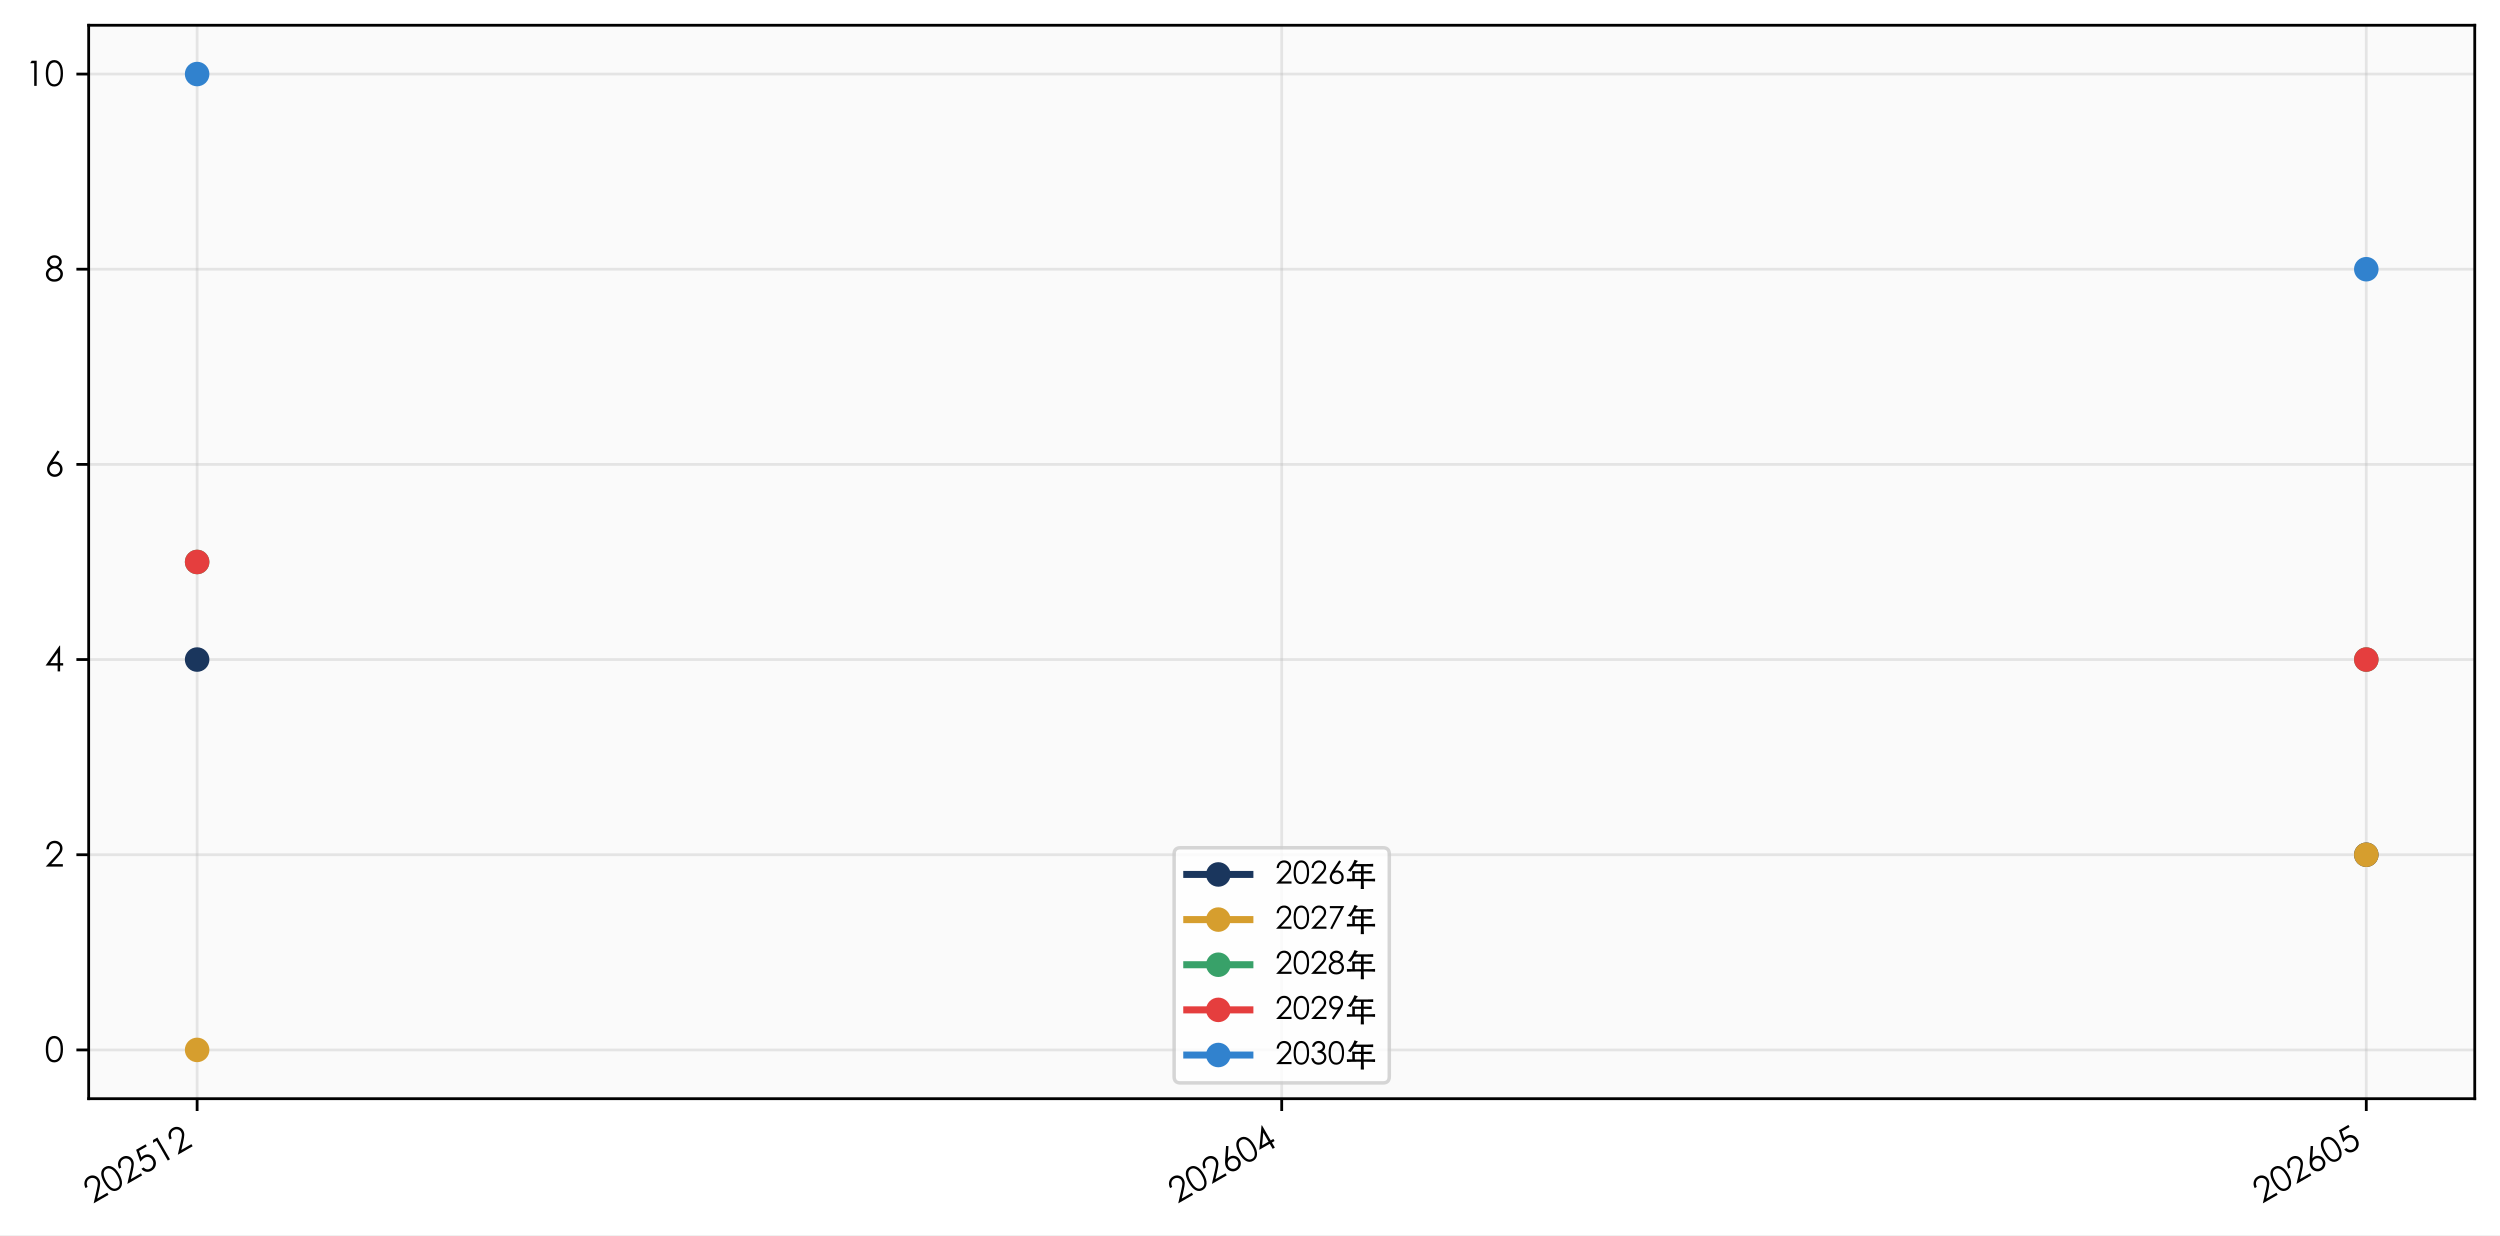
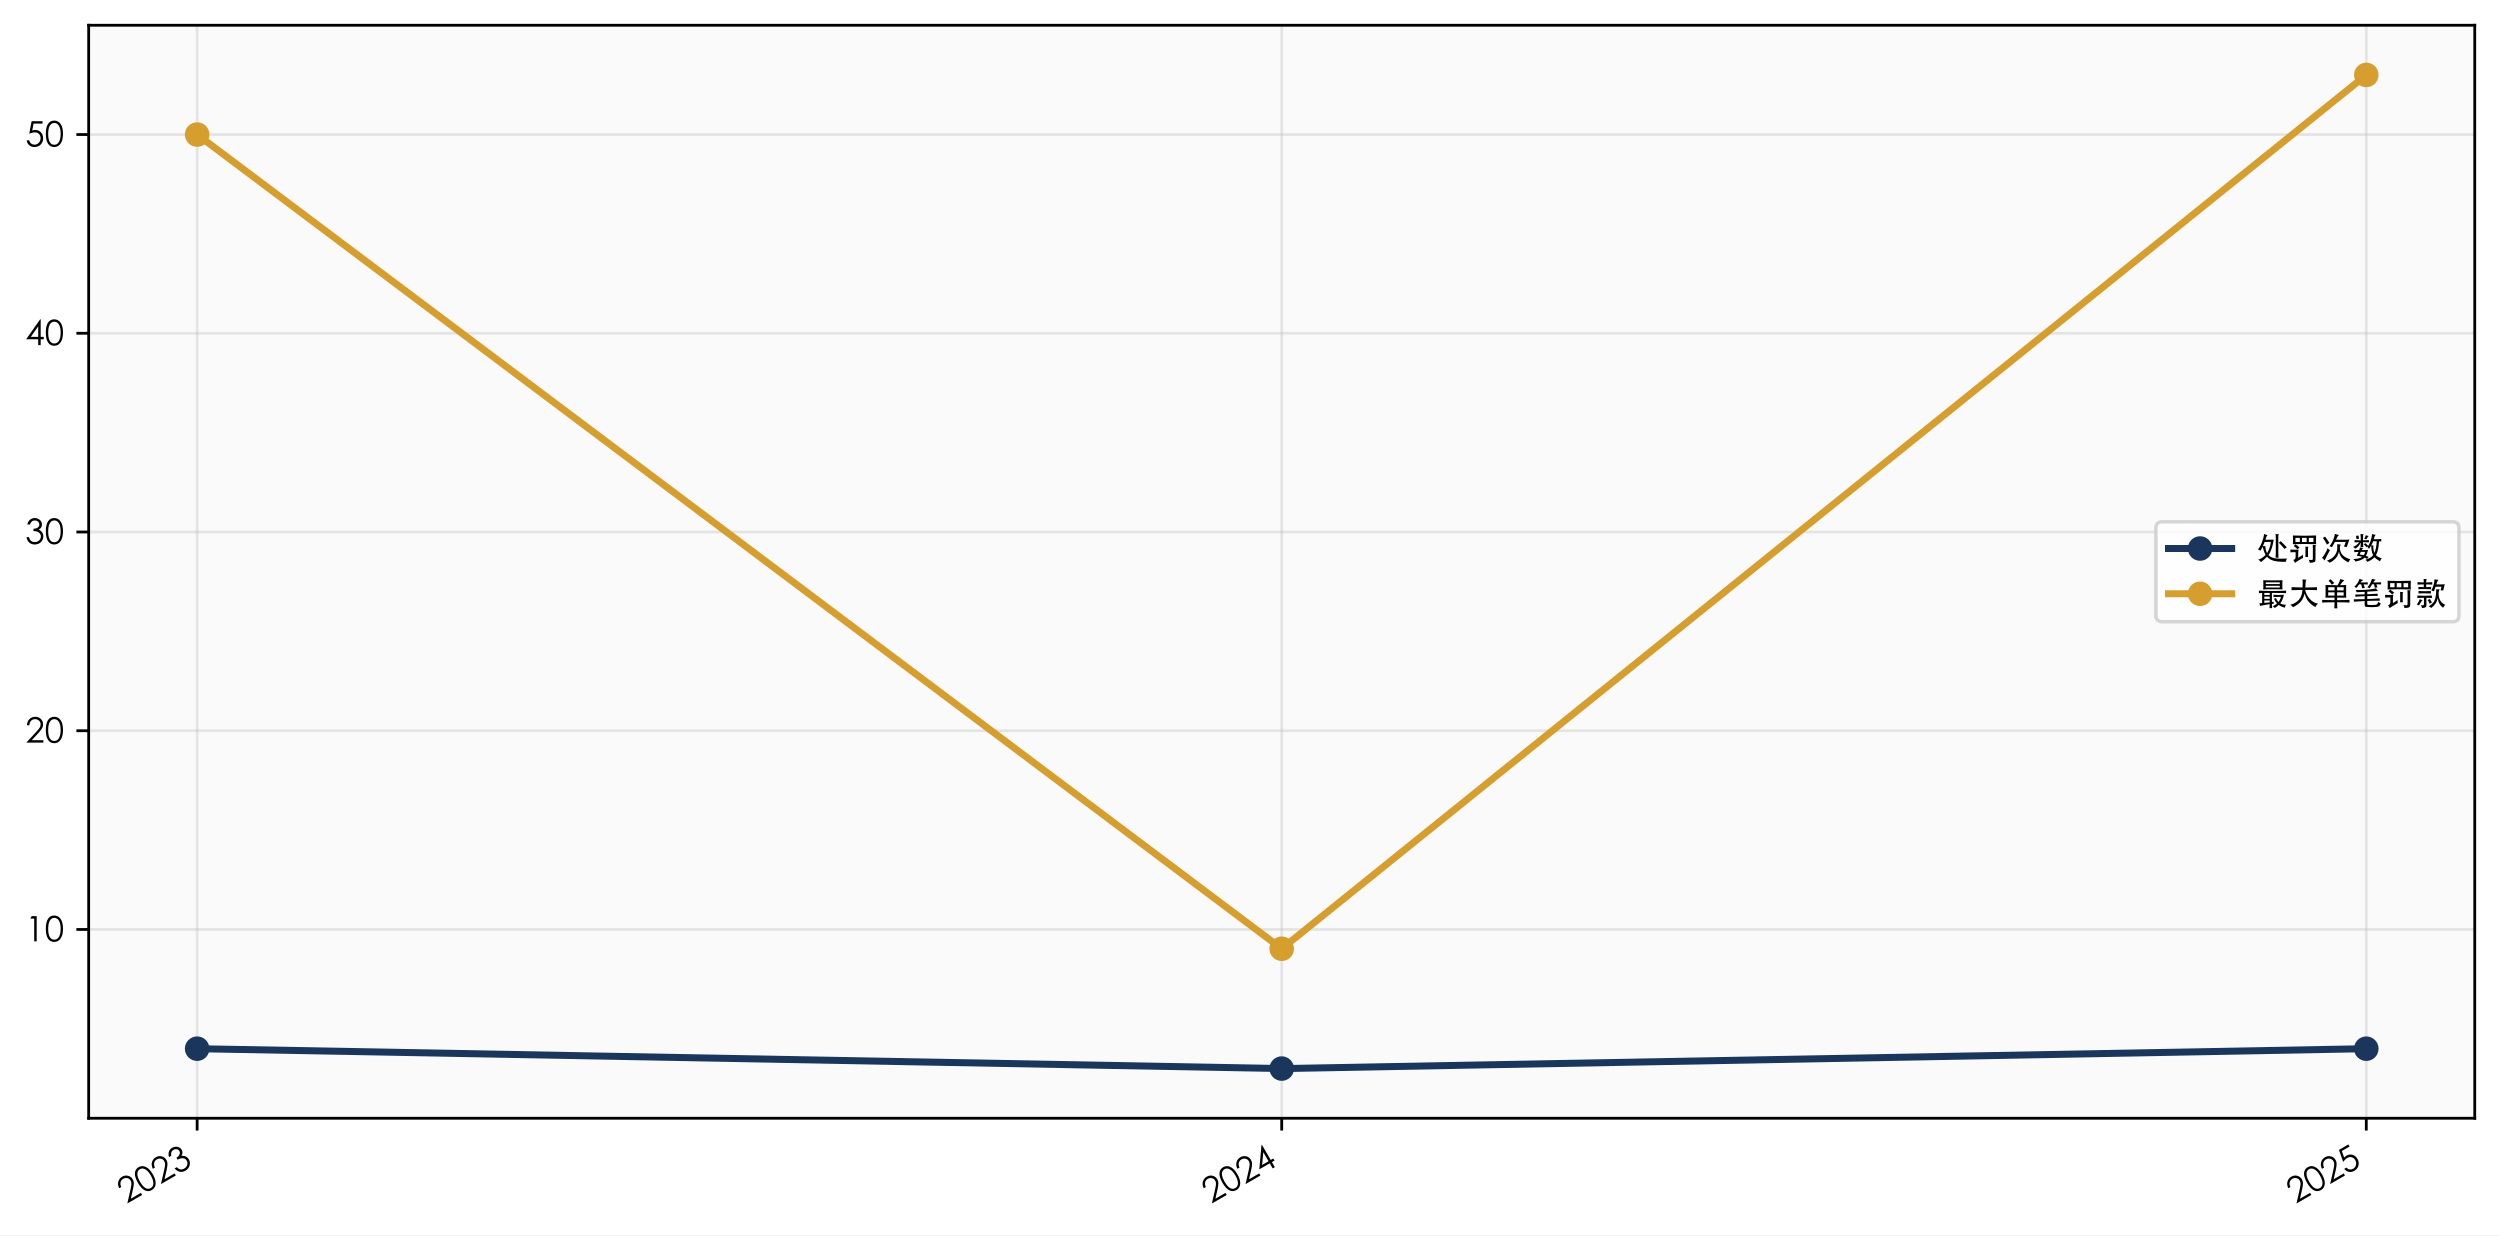
- <svg xmlns="http://www.w3.org/2000/svg" xmlns:xlink="http://www.w3.org/1999/xlink" width="712.811pt" height="352.141pt" viewBox="0 0 712.811 352.141" version="1.1">
+ <svg xmlns="http://www.w3.org/2000/svg" xmlns:xlink="http://www.w3.org/1999/xlink" width="712.721pt" height="352.136pt" viewBox="0 0 712.721 352.136" version="1.1">
  <defs>
    <style type="text/css">*{stroke-linejoin: round; stroke-linecap: butt}</style>
  </defs>
  <g id="figure_1">
    <g id="patch_1">
-       <path d="M 0 352.141  L 712.811 352.141  L 712.811 0  L 0 0  z " style="fill: #ffffff" />
+       <path d="M -0 352.136  L 712.721 352.136  L 712.721 0  L -0 0  z " style="fill: #ffffff" />
    </g>
    <g id="axes_1">
      <g id="patch_2">
-         <path d="M 25.281 313.265  L 705.611 313.265  L 705.611 7.2  L 25.281 7.2  z " style="fill: #fafafa" />
+         <path d="M 25.281 318.8  L 705.521 318.8  L 705.521 7.2  L 25.281 7.2  z " style="fill: #fafafa" />
      </g>
      <g id="matplotlib.axis_1">
        <g id="xtick_1">
          <g id="line2d_1">
-             <path d="M 56.205 313.265  L 56.205 7.2  " clip-path="url(#pba80f19394)" style="fill: none; stroke: #b0b0b0; stroke-opacity: 0.3; stroke-width: 0.8; stroke-linecap: square" />
+             <path d="M 56.201 318.8  L 56.201 7.2  " clip-path="url(#pa723a15add)" style="fill: none; stroke: #b0b0b0; stroke-opacity: 0.3; stroke-width: 0.8; stroke-linecap: square" />
          </g>
          <g id="line2d_2">
            <defs>
-               <path id="m076cd5c5cd" d="M 0 0  L 0 3.5  " style="stroke: #000000; stroke-width: 0.8" />
-             </defs>
-             <g>
-               <use xlink:href="#m076cd5c5cd" x="56.205" y="313.265" style="stroke: #000000; stroke-width: 0.8" />
+               <path id="m86c639660d" d="M 0 0  L 0 3.5  " style="stroke: #000000; stroke-width: 0.8" />
+             </defs>
+             <g>
+               <use xlink:href="#m86c639660d" x="56.201" y="318.8" style="stroke: #000000; stroke-width: 0.8" />
            </g>
          </g>
          <g id="text_1">
-             <g transform="translate(26.7451 343.7804) rotate(-30) scale(0.1 -0.1)">
+             <g transform="translate(36.33765 343.7747) rotate(-30) scale(0.1 -0.1)">
              <defs>
                <path id="STHeiti-32" d="M 742 3539  L 301 3539  Q 333 4243 768 4668  Q 1203 5094 1820 5094  Q 2438 5094 2844 4694  Q 3251 4294 3251 3718  Q 3251 3290 3024 2925  Q 2797 2560 2336 2061  L 1190 826  L 3315 826  L 3315 384  L 192 384  L 1946 2278  Q 2406 2778 2604 3066  Q 2803 3354 2803 3725  Q 2803 4096 2512 4377  Q 2221 4659 1789 4659  Q 1357 4659 1072 4368  Q 787 4077 742 3539  z " transform="scale(0.015625)" />
                <path id="STHeiti-30" d="M 1747 269  Q 1005 269 605 880  Q 205 1491 205 2681  Q 205 3872 605 4483  Q 1005 5094 1741 5094  Q 2477 5094 2909 4470  Q 3341 3846 3341 2681  Q 3341 1517 2905 893  Q 2470 269 1747 269  z M 1760 4659  Q 1229 4659 934 4147  Q 640 3635 640 2669  Q 640 685 1760 685  Q 2304 685 2608 1206  Q 2912 1728 2912 2681  Q 2912 3635 2598 4147  Q 2285 4659 1760 4659  z " transform="scale(0.015625)" />
+                 <path id="STHeiti-33" d="M 845 3917  L 378 3917  Q 506 4486 867 4790  Q 1229 5094 1750 5094  Q 2272 5094 2659 4748  Q 3046 4403 3046 3910  Q 3046 3315 2458 2970  Q 2861 2803 3081 2473  Q 3302 2144 3302 1754  Q 3302 1146 2857 707  Q 2413 269 1734 269  Q 1133 269 742 611  Q 352 954 224 1613  L 672 1613  Q 794 1158 1046 937  Q 1299 717 1760 717  Q 2221 717 2534 1011  Q 2848 1306 2848 1741  Q 2848 2176 2502 2441  Q 2157 2707 1498 2720  L 1498 3142  Q 1971 3142 2268 3360  Q 2566 3578 2566 3901  Q 2566 4224 2326 4438  Q 2086 4653 1747 4653  Q 1408 4653 1200 4470  Q 992 4288 845 3917  z " transform="scale(0.015625)" />
+               </defs>
+               <use xlink:href="#STHeiti-32" />
+               <use xlink:href="#STHeiti-30" transform="translate(55.39999 0)" />
+               <use xlink:href="#STHeiti-32" transform="translate(110.8 0)" />
+               <use xlink:href="#STHeiti-33" transform="translate(166.2 0)" />
+             </g>
+           </g>
+         </g>
+         <g id="xtick_2">
+           <g id="line2d_3">
+             <path d="M 365.401 318.8  L 365.401 7.2  " clip-path="url(#pa723a15add)" style="fill: none; stroke: #b0b0b0; stroke-opacity: 0.3; stroke-width: 0.8; stroke-linecap: square" />
+           </g>
+           <g id="line2d_4">
+             <g>
+               <use xlink:href="#m86c639660d" x="365.401" y="318.8" style="stroke: #000000; stroke-width: 0.8" />
+             </g>
+           </g>
+           <g id="text_2">
+             <g transform="translate(345.5376 343.7747) rotate(-30) scale(0.1 -0.1)">
+               <defs>
+                 <path id="STHeiti-34" d="M 2726 5094  L 2816 5094  L 2816 1894  L 3373 1894  L 3373 1453  L 2816 1453  L 2816 384  L 2362 384  L 2362 1453  L 160 1453  L 2726 5094  z M 2362 1894  L 2362 3808  L 1005 1894  L 2362 1894  z " transform="scale(0.015625)" />
+               </defs>
+               <use xlink:href="#STHeiti-32" />
+               <use xlink:href="#STHeiti-30" transform="translate(55.39999 0)" />
+               <use xlink:href="#STHeiti-32" transform="translate(110.8 0)" />
+               <use xlink:href="#STHeiti-34" transform="translate(166.2 0)" />
+             </g>
+           </g>
+         </g>
+         <g id="xtick_3">
+           <g id="line2d_5">
+             <path d="M 674.601 318.8  L 674.601 7.2  " clip-path="url(#pa723a15add)" style="fill: none; stroke: #b0b0b0; stroke-opacity: 0.3; stroke-width: 0.8; stroke-linecap: square" />
+           </g>
+           <g id="line2d_6">
+             <g>
+               <use xlink:href="#m86c639660d" x="674.601" y="318.8" style="stroke: #000000; stroke-width: 0.8" />
+             </g>
+           </g>
+           <g id="text_3">
+             <g transform="translate(654.7376 343.7747) rotate(-30) scale(0.1 -0.1)">
+               <defs>
                <path id="STHeiti-35" d="M 3149 4979  L 3149 4544  L 1510 4544  L 1280 3290  Q 1587 3379 1856 3379  Q 2458 3379 2861 2953  Q 3264 2528 3264 1862  Q 3264 1197 2825 733  Q 2387 269 1664 269  Q 1114 269 726 598  Q 339 928 262 1498  L 730 1498  Q 813 1114 1075 909  Q 1338 704 1683 704  Q 2138 704 2467 1043  Q 2797 1382 2797 1888  Q 2797 2349 2509 2646  Q 2221 2944 1757 2944  Q 1293 2944 730 2701  L 1158 4979  L 3149 4979  z " transform="scale(0.015625)" />
-                 <path id="STHeiti-31" d="M 1184 4979  L 2086 4979  L 2086 384  L 1632 384  L 1632 4531  L 909 4531  L 1184 4979  z " transform="scale(0.015625)" />
              </defs>
              <use xlink:href="#STHeiti-32" />
              <use xlink:href="#STHeiti-30" transform="translate(55.39999 0)" />
              <use xlink:href="#STHeiti-32" transform="translate(110.8 0)" />
              <use xlink:href="#STHeiti-35" transform="translate(166.2 0)" />
-               <use xlink:href="#STHeiti-31" transform="translate(221.6 0)" />
-               <use xlink:href="#STHeiti-32" transform="translate(277 0)" />
-             </g>
-           </g>
-         </g>
-         <g id="xtick_2">
-           <g id="line2d_3">
-             <path d="M 365.446 313.265  L 365.446 7.2  " clip-path="url(#pba80f19394)" style="fill: none; stroke: #b0b0b0; stroke-opacity: 0.3; stroke-width: 0.8; stroke-linecap: square" />
-           </g>
-           <g id="line2d_4">
-             <g>
-               <use xlink:href="#m076cd5c5cd" x="365.446" y="313.265" style="stroke: #000000; stroke-width: 0.8" />
-             </g>
-           </g>
-           <g id="text_2">
-             <g transform="translate(335.986 343.7804) rotate(-30) scale(0.1 -0.1)">
-               <defs>
-                 <path id="STHeiti-36" d="M 2349 5094  L 2726 4851  L 1485 2970  Q 1747 3059 1984 3059  Q 2496 3059 2880 2652  Q 3264 2246 3264 1660  Q 3264 1075 2845 672  Q 2426 269 1827 269  Q 1229 269 829 678  Q 429 1088 429 1677  Q 429 1958 537 2256  Q 646 2554 954 3014  L 2349 5094  z M 2810 1683  Q 2810 2086 2528 2368  Q 2246 2650 1843 2650  Q 1440 2650 1158 2368  Q 877 2086 877 1683  Q 877 1280 1161 998  Q 1446 717 1843 717  Q 2240 717 2525 998  Q 2810 1280 2810 1683  z " transform="scale(0.015625)" />
-                 <path id="STHeiti-34" d="M 2726 5094  L 2816 5094  L 2816 1894  L 3373 1894  L 3373 1453  L 2816 1453  L 2816 384  L 2362 384  L 2362 1453  L 160 1453  L 2726 5094  z M 2362 1894  L 2362 3808  L 1005 1894  L 2362 1894  z " transform="scale(0.015625)" />
-               </defs>
-               <use xlink:href="#STHeiti-32" />
-               <use xlink:href="#STHeiti-30" transform="translate(55.39999 0)" />
-               <use xlink:href="#STHeiti-32" transform="translate(110.8 0)" />
-               <use xlink:href="#STHeiti-36" transform="translate(166.2 0)" />
-               <use xlink:href="#STHeiti-30" transform="translate(221.6 0)" />
-               <use xlink:href="#STHeiti-34" transform="translate(277 0)" />
-             </g>
-           </g>
-         </g>
-         <g id="xtick_3">
-           <g id="line2d_5">
-             <path d="M 674.687 313.265  L 674.687 7.2  " clip-path="url(#pba80f19394)" style="fill: none; stroke: #b0b0b0; stroke-opacity: 0.3; stroke-width: 0.8; stroke-linecap: square" />
-           </g>
-           <g id="line2d_6">
-             <g>
-               <use xlink:href="#m076cd5c5cd" x="674.687" y="313.265" style="stroke: #000000; stroke-width: 0.8" />
-             </g>
-           </g>
-           <g id="text_3">
-             <g transform="translate(645.2269 343.7804) rotate(-30) scale(0.1 -0.1)">
-               <use xlink:href="#STHeiti-32" />
-               <use xlink:href="#STHeiti-30" transform="translate(55.39999 0)" />
-               <use xlink:href="#STHeiti-32" transform="translate(110.8 0)" />
-               <use xlink:href="#STHeiti-36" transform="translate(166.2 0)" />
-               <use xlink:href="#STHeiti-30" transform="translate(221.6 0)" />
-               <use xlink:href="#STHeiti-35" transform="translate(277 0)" />
            </g>
          </g>
        </g>
      </g>
      <g id="matplotlib.axis_2">
        <g id="ytick_1">
          <g id="line2d_7">
-             <path d="M 25.281 299.353  L 705.611 299.353  " clip-path="url(#pba80f19394)" style="fill: none; stroke: #b0b0b0; stroke-opacity: 0.3; stroke-width: 0.8; stroke-linecap: square" />
+             <path d="M 25.281 264.979  L 705.521 264.979  " clip-path="url(#pa723a15add)" style="fill: none; stroke: #b0b0b0; stroke-opacity: 0.3; stroke-width: 0.8; stroke-linecap: square" />
          </g>
          <g id="line2d_8">
            <defs>
-               <path id="m599d2ba468" d="M 0 0  L -3.5 0  " style="stroke: #000000; stroke-width: 0.8" />
-             </defs>
-             <g>
-               <use xlink:href="#m599d2ba468" x="25.281" y="299.353" style="stroke: #000000; stroke-width: 0.8" />
+               <path id="m8f636eb4ea" d="M 0 0  L -3.5 0  " style="stroke: #000000; stroke-width: 0.8" />
+             </defs>
+             <g>
+               <use xlink:href="#m8f636eb4ea" x="25.281" y="264.979" style="stroke: #000000; stroke-width: 0.8" />
            </g>
          </g>
          <g id="text_4">
-             <g transform="translate(12.74062 303.3331) scale(0.1 -0.1)">
-               <use xlink:href="#STHeiti-30" />
+             <g transform="translate(7.2 268.9583) scale(0.1 -0.1)">
+               <defs>
+                 <path id="STHeiti-31" d="M 1184 4979  L 2086 4979  L 2086 384  L 1632 384  L 1632 4531  L 909 4531  L 1184 4979  z " transform="scale(0.015625)" />
+               </defs>
+               <use xlink:href="#STHeiti-31" />
+               <use xlink:href="#STHeiti-30" transform="translate(55.39999 0)" />
            </g>
          </g>
        </g>
        <g id="ytick_2">
          <g id="line2d_9">
-             <path d="M 25.281 243.705  L 705.611 243.705  " clip-path="url(#pba80f19394)" style="fill: none; stroke: #b0b0b0; stroke-opacity: 0.3; stroke-width: 0.8; stroke-linecap: square" />
+             <path d="M 25.281 208.324  L 705.521 208.324  " clip-path="url(#pa723a15add)" style="fill: none; stroke: #b0b0b0; stroke-opacity: 0.3; stroke-width: 0.8; stroke-linecap: square" />
          </g>
          <g id="line2d_10">
            <g>
-               <use xlink:href="#m599d2ba468" x="25.281" y="243.705" style="stroke: #000000; stroke-width: 0.8" />
+               <use xlink:href="#m8f636eb4ea" x="25.281" y="208.324" style="stroke: #000000; stroke-width: 0.8" />
            </g>
          </g>
          <g id="text_5">
-             <g transform="translate(12.74062 247.6848) scale(0.1 -0.1)">
-               <use xlink:href="#STHeiti-32" />
+             <g transform="translate(7.2 212.3036) scale(0.1 -0.1)">
+               <use xlink:href="#STHeiti-32" />
+               <use xlink:href="#STHeiti-30" transform="translate(55.39999 0)" />
            </g>
          </g>
        </g>
        <g id="ytick_3">
          <g id="line2d_11">
-             <path d="M 25.281 188.057  L 705.611 188.057  " clip-path="url(#pba80f19394)" style="fill: none; stroke: #b0b0b0; stroke-opacity: 0.3; stroke-width: 0.8; stroke-linecap: square" />
+             <path d="M 25.281 151.669  L 705.521 151.669  " clip-path="url(#pa723a15add)" style="fill: none; stroke: #b0b0b0; stroke-opacity: 0.3; stroke-width: 0.8; stroke-linecap: square" />
          </g>
          <g id="line2d_12">
            <g>
-               <use xlink:href="#m599d2ba468" x="25.281" y="188.057" style="stroke: #000000; stroke-width: 0.8" />
+               <use xlink:href="#m8f636eb4ea" x="25.281" y="151.669" style="stroke: #000000; stroke-width: 0.8" />
            </g>
          </g>
          <g id="text_6">
-             <g transform="translate(12.74062 192.0366) scale(0.1 -0.1)">
-               <use xlink:href="#STHeiti-34" />
+             <g transform="translate(7.2 155.649) scale(0.1 -0.1)">
+               <use xlink:href="#STHeiti-33" />
+               <use xlink:href="#STHeiti-30" transform="translate(55.39999 0)" />
            </g>
          </g>
        </g>
        <g id="ytick_4">
          <g id="line2d_13">
-             <path d="M 25.281 132.409  L 705.611 132.409  " clip-path="url(#pba80f19394)" style="fill: none; stroke: #b0b0b0; stroke-opacity: 0.3; stroke-width: 0.8; stroke-linecap: square" />
+             <path d="M 25.281 95.015  L 705.521 95.015  " clip-path="url(#pa723a15add)" style="fill: none; stroke: #b0b0b0; stroke-opacity: 0.3; stroke-width: 0.8; stroke-linecap: square" />
          </g>
          <g id="line2d_14">
            <g>
-               <use xlink:href="#m599d2ba468" x="25.281" y="132.409" style="stroke: #000000; stroke-width: 0.8" />
+               <use xlink:href="#m8f636eb4ea" x="25.281" y="95.015" style="stroke: #000000; stroke-width: 0.8" />
            </g>
          </g>
          <g id="text_7">
-             <g transform="translate(12.74062 136.3883) scale(0.1 -0.1)">
-               <use xlink:href="#STHeiti-36" />
+             <g transform="translate(7.2 98.99436) scale(0.1 -0.1)">
+               <use xlink:href="#STHeiti-34" />
+               <use xlink:href="#STHeiti-30" transform="translate(55.39999 0)" />
            </g>
          </g>
        </g>
        <g id="ytick_5">
          <g id="line2d_15">
-             <path d="M 25.281 76.76  L 705.611 76.76  " clip-path="url(#pba80f19394)" style="fill: none; stroke: #b0b0b0; stroke-opacity: 0.3; stroke-width: 0.8; stroke-linecap: square" />
+             <path d="M 25.281 38.36  L 705.521 38.36  " clip-path="url(#pa723a15add)" style="fill: none; stroke: #b0b0b0; stroke-opacity: 0.3; stroke-width: 0.8; stroke-linecap: square" />
          </g>
          <g id="line2d_16">
            <g>
-               <use xlink:href="#m599d2ba468" x="25.281" y="76.76" style="stroke: #000000; stroke-width: 0.8" />
+               <use xlink:href="#m8f636eb4ea" x="25.281" y="38.36" style="stroke: #000000; stroke-width: 0.8" />
            </g>
          </g>
          <g id="text_8">
-             <g transform="translate(12.74062 80.74002) scale(0.1 -0.1)">
-               <defs>
-                 <path id="STHeiti-38" d="M 2458 2906  Q 3328 2477 3328 1702  Q 3328 1088 2896 678  Q 2464 269 1763 269  Q 1062 269 640 678  Q 218 1088 218 1664  Q 218 2470 1107 2906  Q 435 3264 435 3898  Q 435 4371 828 4732  Q 1222 5094 1779 5094  Q 2336 5094 2726 4742  Q 3117 4390 3117 3885  Q 3117 3270 2458 2906  z M 2656 3904  Q 2656 4211 2416 4432  Q 2176 4653 1789 4653  Q 1402 4653 1152 4432  Q 902 4211 902 3897  Q 902 3584 1174 3337  Q 1446 3091 1792 3091  Q 2138 3091 2397 3334  Q 2656 3578 2656 3904  z M 2867 1696  Q 2867 2086 2550 2380  Q 2234 2675 1782 2675  Q 1331 2675 1004 2371  Q 678 2067 678 1654  Q 678 1242 979 973  Q 1280 704 1766 704  Q 2253 704 2560 992  Q 2867 1280 2867 1696  z " transform="scale(0.015625)" />
-               </defs>
-               <use xlink:href="#STHeiti-38" />
-             </g>
-           </g>
-         </g>
-         <g id="ytick_6">
-           <g id="line2d_17">
-             <path d="M 25.281 21.112  L 705.611 21.112  " clip-path="url(#pba80f19394)" style="fill: none; stroke: #b0b0b0; stroke-opacity: 0.3; stroke-width: 0.8; stroke-linecap: square" />
-           </g>
-           <g id="line2d_18">
-             <g>
-               <use xlink:href="#m599d2ba468" x="25.281" y="21.112" style="stroke: #000000; stroke-width: 0.8" />
-             </g>
-           </g>
-           <g id="text_9">
-             <g transform="translate(7.2 25.09175) scale(0.1 -0.1)">
-               <use xlink:href="#STHeiti-31" />
-               <use xlink:href="#STHeiti-30" transform="translate(55.39999 0)" />
-             </g>
-           </g>
-         </g>
-       </g>
-       <g id="line2d_19">
-         <path d="M 56.205 188.057  M 674.687 243.705  " clip-path="url(#pba80f19394)" style="fill: none; stroke: #1a365d; stroke-width: 2; stroke-linecap: square" />
+             <g transform="translate(7.2 42.33973) scale(0.1 -0.1)">
+               <use xlink:href="#STHeiti-35" />
+               <use xlink:href="#STHeiti-30" transform="translate(55.39999 0)" />
+             </g>
+           </g>
+         </g>
+       </g>
+       <g id="line2d_17">
+         <path d="M 56.201 298.971  L 365.401 304.637  L 674.601 298.971  " clip-path="url(#pa723a15add)" style="fill: none; stroke: #1a365d; stroke-width: 2; stroke-linecap: square" />
        <defs>
-           <path id="mc8e39c7a7a" d="M 0 3  C 0.796 3 1.559 2.684 2.121 2.121  C 2.684 1.559 3 0.796 3 0  C 3 -0.796 2.684 -1.559 2.121 -2.121  C 1.559 -2.684 0.796 -3 0 -3  C -0.796 -3 -1.559 -2.684 -2.121 -2.121  C -2.684 -1.559 -3 -0.796 -3 0  C -3 0.796 -2.684 1.559 -2.121 2.121  C -1.559 2.684 -0.796 3 0 3  z " style="stroke: #1a365d" />
+           <path id="mf803a9782a" d="M 0 3  C 0.796 3 1.559 2.684 2.121 2.121  C 2.684 1.559 3 0.796 3 0  C 3 -0.796 2.684 -1.559 2.121 -2.121  C 1.559 -2.684 0.796 -3 0 -3  C -0.796 -3 -1.559 -2.684 -2.121 -2.121  C -2.684 -1.559 -3 -0.796 -3 0  C -3 0.796 -2.684 1.559 -2.121 2.121  C -1.559 2.684 -0.796 3 0 3  z " style="stroke: #1a365d" />
        </defs>
-         <g clip-path="url(#pba80f19394)">
-           <use xlink:href="#mc8e39c7a7a" x="56.205" y="188.057" style="fill: #1a365d; stroke: #1a365d" />
-           <use xlink:href="#mc8e39c7a7a" x="674.687" y="243.705" style="fill: #1a365d; stroke: #1a365d" />
-         </g>
-       </g>
-       <g id="line2d_20">
-         <path d="M 56.205 299.353  M 674.687 243.705  " clip-path="url(#pba80f19394)" style="fill: none; stroke: #d69e2e; stroke-width: 2; stroke-linecap: square" />
+         <g clip-path="url(#pa723a15add)">
+           <use xlink:href="#mf803a9782a" x="56.201" y="298.971" style="fill: #1a365d; stroke: #1a365d" />
+           <use xlink:href="#mf803a9782a" x="365.401" y="304.637" style="fill: #1a365d; stroke: #1a365d" />
+           <use xlink:href="#mf803a9782a" x="674.601" y="298.971" style="fill: #1a365d; stroke: #1a365d" />
+         </g>
+       </g>
+       <g id="line2d_18">
+         <path d="M 56.201 38.36  L 365.401 270.474  L 674.601 21.364  " clip-path="url(#pa723a15add)" style="fill: none; stroke: #d69e2e; stroke-width: 2; stroke-linecap: square" />
        <defs>
-           <path id="m14ebf24a53" d="M 0 3  C 0.796 3 1.559 2.684 2.121 2.121  C 2.684 1.559 3 0.796 3 0  C 3 -0.796 2.684 -1.559 2.121 -2.121  C 1.559 -2.684 0.796 -3 0 -3  C -0.796 -3 -1.559 -2.684 -2.121 -2.121  C -2.684 -1.559 -3 -0.796 -3 0  C -3 0.796 -2.684 1.559 -2.121 2.121  C -1.559 2.684 -0.796 3 0 3  z " style="stroke: #d69e2e" />
+           <path id="md1c73959e4" d="M 0 3  C 0.796 3 1.559 2.684 2.121 2.121  C 2.684 1.559 3 0.796 3 0  C 3 -0.796 2.684 -1.559 2.121 -2.121  C 1.559 -2.684 0.796 -3 0 -3  C -0.796 -3 -1.559 -2.684 -2.121 -2.121  C -2.684 -1.559 -3 -0.796 -3 0  C -3 0.796 -2.684 1.559 -2.121 2.121  C -1.559 2.684 -0.796 3 0 3  z " style="stroke: #d69e2e" />
        </defs>
-         <g clip-path="url(#pba80f19394)">
-           <use xlink:href="#m14ebf24a53" x="56.205" y="299.353" style="fill: #d69e2e; stroke: #d69e2e" />
-           <use xlink:href="#m14ebf24a53" x="674.687" y="243.705" style="fill: #d69e2e; stroke: #d69e2e" />
-         </g>
-       </g>
-       <g id="line2d_21">
-         <path d="M 56.205 160.233  M 674.687 188.057  " clip-path="url(#pba80f19394)" style="fill: none; stroke: #38a169; stroke-width: 2; stroke-linecap: square" />
-         <defs>
-           <path id="m2b1c9cce61" d="M 0 3  C 0.796 3 1.559 2.684 2.121 2.121  C 2.684 1.559 3 0.796 3 0  C 3 -0.796 2.684 -1.559 2.121 -2.121  C 1.559 -2.684 0.796 -3 0 -3  C -0.796 -3 -1.559 -2.684 -2.121 -2.121  C -2.684 -1.559 -3 -0.796 -3 0  C -3 0.796 -2.684 1.559 -2.121 2.121  C -1.559 2.684 -0.796 3 0 3  z " style="stroke: #38a169" />
-         </defs>
-         <g clip-path="url(#pba80f19394)">
-           <use xlink:href="#m2b1c9cce61" x="56.205" y="160.233" style="fill: #38a169; stroke: #38a169" />
-           <use xlink:href="#m2b1c9cce61" x="674.687" y="188.057" style="fill: #38a169; stroke: #38a169" />
-         </g>
-       </g>
-       <g id="line2d_22">
-         <path d="M 56.205 160.233  M 674.687 188.057  " clip-path="url(#pba80f19394)" style="fill: none; stroke: #e53e3e; stroke-width: 2; stroke-linecap: square" />
-         <defs>
-           <path id="mc64051a178" d="M 0 3  C 0.796 3 1.559 2.684 2.121 2.121  C 2.684 1.559 3 0.796 3 0  C 3 -0.796 2.684 -1.559 2.121 -2.121  C 1.559 -2.684 0.796 -3 0 -3  C -0.796 -3 -1.559 -2.684 -2.121 -2.121  C -2.684 -1.559 -3 -0.796 -3 0  C -3 0.796 -2.684 1.559 -2.121 2.121  C -1.559 2.684 -0.796 3 0 3  z " style="stroke: #e53e3e" />
-         </defs>
-         <g clip-path="url(#pba80f19394)">
-           <use xlink:href="#mc64051a178" x="56.205" y="160.233" style="fill: #e53e3e; stroke: #e53e3e" />
-           <use xlink:href="#mc64051a178" x="674.687" y="188.057" style="fill: #e53e3e; stroke: #e53e3e" />
-         </g>
-       </g>
-       <g id="line2d_23">
-         <path d="M 56.205 21.112  M 674.687 76.76  " clip-path="url(#pba80f19394)" style="fill: none; stroke: #3182ce; stroke-width: 2; stroke-linecap: square" />
-         <defs>
-           <path id="m25137ca645" d="M 0 3  C 0.796 3 1.559 2.684 2.121 2.121  C 2.684 1.559 3 0.796 3 0  C 3 -0.796 2.684 -1.559 2.121 -2.121  C 1.559 -2.684 0.796 -3 0 -3  C -0.796 -3 -1.559 -2.684 -2.121 -2.121  C -2.684 -1.559 -3 -0.796 -3 0  C -3 0.796 -2.684 1.559 -2.121 2.121  C -1.559 2.684 -0.796 3 0 3  z " style="stroke: #3182ce" />
-         </defs>
-         <g clip-path="url(#pba80f19394)">
-           <use xlink:href="#m25137ca645" x="56.205" y="21.112" style="fill: #3182ce; stroke: #3182ce" />
-           <use xlink:href="#m25137ca645" x="674.687" y="76.76" style="fill: #3182ce; stroke: #3182ce" />
+         <g clip-path="url(#pa723a15add)">
+           <use xlink:href="#md1c73959e4" x="56.201" y="38.36" style="fill: #d69e2e; stroke: #d69e2e" />
+           <use xlink:href="#md1c73959e4" x="365.401" y="270.474" style="fill: #d69e2e; stroke: #d69e2e" />
+           <use xlink:href="#md1c73959e4" x="674.601" y="21.364" style="fill: #d69e2e; stroke: #d69e2e" />
        </g>
      </g>
      <g id="patch_3">
-         <path d="M 25.281 313.265  L 25.281 7.2  " style="fill: none; stroke: #000000; stroke-width: 0.8; stroke-linejoin: miter; stroke-linecap: square" />
+         <path d="M 25.281 318.8  L 25.281 7.2  " style="fill: none; stroke: #000000; stroke-width: 0.8; stroke-linejoin: miter; stroke-linecap: square" />
      </g>
      <g id="patch_4">
-         <path d="M 705.611 313.265  L 705.611 7.2  " style="fill: none; stroke: #000000; stroke-width: 0.8; stroke-linejoin: miter; stroke-linecap: square" />
+         <path d="M 705.521 318.8  L 705.521 7.2  " style="fill: none; stroke: #000000; stroke-width: 0.8; stroke-linejoin: miter; stroke-linecap: square" />
      </g>
      <g id="patch_5">
-         <path d="M 25.281 313.265  L 705.611 313.265  " style="fill: none; stroke: #000000; stroke-width: 0.8; stroke-linejoin: miter; stroke-linecap: square" />
+         <path d="M 25.281 318.8  L 705.521 318.8  " style="fill: none; stroke: #000000; stroke-width: 0.8; stroke-linejoin: miter; stroke-linecap: square" />
      </g>
      <g id="patch_6">
-         <path d="M 25.281 7.2  L 705.611 7.2  " style="fill: none; stroke: #000000; stroke-width: 0.8; stroke-linejoin: miter; stroke-linecap: square" />
+         <path d="M 25.281 7.2  L 705.521 7.2  " style="fill: none; stroke: #000000; stroke-width: 0.8; stroke-linejoin: miter; stroke-linecap: square" />
      </g>
      <g id="legend_1">
        <g id="patch_7">
-           <path d="M 336.573 308.765  L 394.319 308.765  Q 396.119 308.765 396.119 306.965  L 396.119 243.515  Q 396.119 241.715 394.319 241.715  L 336.573 241.715  Q 334.773 241.715 334.773 243.515  L 334.773 306.965  Q 334.773 308.765 336.573 308.765  z " style="fill: #ffffff; opacity: 0.8; stroke: #cccccc; stroke-linejoin: miter" />
-         </g>
-         <g id="line2d_24">
-           <path d="M 338.373 249.329  L 347.373 249.329  L 356.373 249.329  " style="fill: none; stroke: #1a365d; stroke-width: 2; stroke-linecap: square" />
+           <path d="M 616.421 177.239  L 699.221 177.239  Q 701.021 177.239 701.021 175.439  L 701.021 150.562  Q 701.021 148.762 699.221 148.762  L 616.421 148.762  Q 614.621 148.762 614.621 150.562  L 614.621 175.439  Q 614.621 177.239 616.421 177.239  z " style="fill: #ffffff; opacity: 0.8; stroke: #cccccc; stroke-linejoin: miter" />
+         </g>
+         <g id="line2d_19">
+           <path d="M 618.221 156.375  L 627.221 156.375  L 636.221 156.375  " style="fill: none; stroke: #1a365d; stroke-width: 2; stroke-linecap: square" />
          <g>
-             <use xlink:href="#mc8e39c7a7a" x="347.373" y="249.329" style="fill: #1a365d; stroke: #1a365d" />
+             <use xlink:href="#mf803a9782a" x="627.221" y="156.375" style="fill: #1a365d; stroke: #1a365d" />
+           </g>
+         </g>
+         <g id="text_9">
+           <g transform="translate(643.4212 159.5254) scale(0.09 -0.09)">
+             <defs>
+               <path id="STHeiti-5904" d="M 3770 5184  Q 4077 5126 4410 5126  Q 4493 5126 4493 5091  Q 4493 5056 4416 5017  Q 4339 4979 4339 4806  L 4339 1363  Q 4339 774 4397 378  L 3782 378  Q 3827 736 3827 1363  L 3827 4390  Q 3827 4966 3770 5184  z M 1728 4026  L 2579 4026  Q 3059 4026 3405 4038  Q 3085 1926 2342 915  Q 2701 525 3293 349  Q 3885 173 4947 173  Q 5446 173 6099 211  Q 5946 19 5862 -454  Q 4243 -474 3388 -240  Q 2534 -6 2042 570  Q 1491 0 832 -512  Q 653 -256 269 -6  Q 941 134 1766 941  Q 1466 1421 1152 2598  Q 966 2195 704 1786  Q 480 1958 218 2086  Q 659 2579 1004 3459  Q 1350 4339 1466 5184  Q 1926 4998 2032 4979  Q 2138 4960 2138 4925  Q 2138 4890 2080 4858  Q 2022 4826 1955 4691  Q 1888 4557 1846 4397  Q 1805 4237 1728 4026  z M 2061 1306  Q 2349 1760 2563 2390  Q 2778 3021 2822 3571  L 1568 3571  Q 1395 3104 1203 2707  L 1702 2739  Q 1728 1958 2061 1306  z M 6061 2490  L 5594 2150  Q 5018 2854 4442 3405  L 4826 3731  Q 5357 3232 6061 2490  z " transform="scale(0.015625)" />
+               <path id="STHeiti-7f5a" d="M 5606 3110  Q 4429 3162 3241 3162  Q 2054 3162 890 3110  Q 922 3507 922 3996  Q 922 4486 890 4883  Q 1856 4832 3245 4832  Q 4634 4832 5606 4883  Q 5574 4595 5574 4000  Q 5574 3405 5606 3110  z M 5056 3565  L 5056 4397  L 4128 4397  L 4128 3565  L 5056 3565  z M 3686 3565  L 3686 4397  L 2746 4397  L 2746 3565  L 3686 3565  z M 2304 3565  L 2304 4397  L 1408 4397  L 1408 3565  L 2304 3565  z M 2227 2477  L 1830 2099  Q 1510 2426 1075 2733  L 1414 3078  Q 1830 2822 2227 2477  z M 4909 2970  Q 5082 2950 5242 2957  L 5504 2957  Q 5587 2957 5587 2915  Q 5587 2874 5532 2845  Q 5478 2816 5478 2746  L 5478 192  Q 5478 -186 5411 -336  Q 5344 -486 5120 -550  Q 4896 -614 4314 -659  Q 4288 -346 4102 -45  Q 4467 -90 4649 -90  Q 4832 -90 4886 -13  Q 4941 64 4941 282  L 4941 2387  Q 4941 2790 4909 2970  z M 3418 2624  Q 3642 2592 3974 2592  Q 4070 2592 4070 2544  Q 4070 2496 4012 2477  Q 3955 2458 3955 2381  L 3955 973  Q 3955 678 3981 525  L 3418 525  Q 3443 755 3443 973  L 3443 2227  Q 3443 2502 3418 2624  z M 2963 358  L 1978 -218  Q 1498 -499 1325 -691  Q 1190 -365 979 -83  Q 1446 45 1446 531  L 1446 1491  L 864 1491  Q 589 1491 390 1466  L 390 2029  Q 646 1997 1164 1997  Q 1683 1997 2054 2029  Q 1971 1734 1971 1248  L 1971 352  Q 2643 768 2912 1005  Q 2906 922 2906 758  Q 2906 595 2963 358  z " transform="scale(0.015625)" />
+               <path id="STHeiti-6b21" d="M 3008 3571  Q 2733 3021 2426 2509  Q 2208 2650 1901 2688  Q 2797 3840 3008 5203  Q 3424 5062 3699 5024  Q 3814 5011 3814 4954  Q 3814 4928 3763 4896  Q 3610 4806 3533 4636  Q 3456 4467 3232 4019  L 4736 4019  Q 5510 4019 5952 4070  L 5395 2522  L 4858 2618  L 5210 3571  L 3008 3571  z M 1888 3366  L 1395 3040  Q 966 3878 576 4384  L 1005 4659  Q 1523 4019 1888 3366  z M 3840 1600  Q 3648 813 3193 278  Q 2739 -256 1933 -646  Q 1670 -352 1395 -205  Q 1888 -58 2262 185  Q 2637 429 2896 742  Q 3155 1056 3299 1421  Q 3443 1786 3465 2013  Q 3488 2240 3488 2496  Q 3488 2752 3469 3117  Q 3802 3066 4003 3066  Q 4205 3066 4205 3008  Q 4205 2976 4160 2931  Q 4077 2848 4006 2496  Q 4019 1555 4537 963  Q 5056 371 6150 45  Q 5882 -243 5754 -570  Q 4787 -83 4380 397  Q 3974 877 3840 1600  z M 2003 1882  Q 1485 998 934 -179  Q 659 154 403 339  Q 1050 1120 1549 2323  Q 1734 2054 2003 1882  z " transform="scale(0.015625)" />
+               <path id="STHeiti-6570" d="M 4640 480  Q 4173 -51 3194 -467  Q 3059 -237 2803 -26  Q 3238 70 3673 323  Q 4109 576 4365 890  Q 3994 1549 3962 2835  Q 3744 2458 3520 2176  Q 3366 2419 3206 2522  Q 3584 3040 3837 3747  Q 4090 4454 4147 5171  Q 4486 5062 4800 5037  Q 4877 5030 4877 4988  Q 4877 4947 4781 4896  Q 4704 4858 4480 4128  L 5216 4128  Q 5747 4128 6003 4179  L 6003 3661  Q 5850 3680 5562 3699  Q 5440 1773 4934 896  Q 5254 518 6112 250  Q 5856 6 5754 -365  Q 4902 141 4640 480  z M 4627 1363  Q 5018 2253 5088 3706  L 4352 3706  Q 4237 3328 3981 2874  L 4384 2886  Q 4384 1907 4627 1363  z M 1549 3526  Q 1222 3520 589 3488  L 589 3942  Q 1158 3898 1850 3898  L 1850 4499  Q 1850 4800 1786 5165  Q 2042 5139 2362 5139  Q 2458 5139 2458 5094  Q 2458 5050 2406 5030  Q 2355 5011 2336 4976  Q 2317 4941 2317 4845  L 2317 3898  Q 2758 3904 3507 3942  L 3507 3488  Q 2810 3526 2317 3533  Q 2317 2970 2362 2515  L 1805 2515  Q 1850 3034 1850 3456  Q 1632 3014 1401 2745  Q 1171 2477 755 2189  Q 608 2406 282 2573  Q 1030 2816 1549 3526  z M 2861 4922  Q 3155 4826 3386 4794  Q 3462 4781 3462 4755  Q 3462 4730 3388 4701  Q 3315 4672 3228 4521  Q 3142 4371 3014 4122  Q 2835 4166 2560 4186  Q 2746 4461 2861 4922  z M 1510 4230  L 973 4154  Q 966 4461 883 4806  L 1389 4870  Q 1459 4595 1510 4230  z M 3360 2790  L 3046 2477  Q 2765 2816 2464 3078  L 2790 3328  Q 3034 3117 3360 2790  z M 2899 755  Q 3168 666 3450 525  Q 3251 314 3168 128  Q 2886 288 2637 390  Q 2394 128 1984 -51  Q 1574 -230 781 -410  Q 627 -115 346 109  Q 1619 134 2157 557  Q 1709 691 1030 781  Q 1248 1165 1408 1555  Q 800 1549 531 1504  L 531 1965  Q 858 1939 1536 1926  Q 1600 2118 1696 2458  Q 1946 2355 2214 2336  Q 2342 2323 2342 2294  Q 2342 2266 2243 2198  Q 2144 2131 2035 1926  L 2899 1926  Q 3162 1926 3341 1971  Q 3123 1158 2899 755  z M 1862 1555  L 1626 1043  Q 2118 966 2470 883  Q 2662 1165 2726 1555  L 1862 1555  z " transform="scale(0.015625)" />
+             </defs>
+             <use xlink:href="#STHeiti-5904" />
+             <use xlink:href="#STHeiti-7f5a" transform="translate(99.99998 0)" />
+             <use xlink:href="#STHeiti-6b21" transform="translate(200 0)" />
+             <use xlink:href="#STHeiti-6570" transform="translate(300 0)" />
+           </g>
+         </g>
+         <g id="line2d_20">
+           <path d="M 618.221 169.282  L 627.221 169.282  L 636.221 169.282  " style="fill: none; stroke: #d69e2e; stroke-width: 2; stroke-linecap: square" />
+           <g>
+             <use xlink:href="#md1c73959e4" x="627.221" y="169.282" style="fill: #d69e2e; stroke: #d69e2e" />
          </g>
        </g>
        <g id="text_10">
-           <g transform="translate(363.5731 252.4789) scale(0.09 -0.09)">
-             <defs>
-               <path id="STHeiti-5e74" d="M 2125 4346  L 3738 4346  Q 5107 4346 5696 4397  L 5696 3827  Q 5088 3878 3770 3878  L 3770 2886  Q 4819 2893 5395 2938  L 5395 2406  Q 4602 2451 3770 2458  L 3770 1338  Q 5658 1338 6080 1395  L 6080 819  Q 5709 870 3770 877  Q 3770 -26 3821 -704  L 3174 -704  Q 3226 -19 3226 877  Q 973 877 371 819  L 371 1395  Q 730 1357 1466 1344  L 1466 2349  Q 1466 2682 1421 2938  Q 2093 2886 3226 2886  L 3226 3878  L 1862 3878  Q 1510 3277 1120 2803  Q 922 2938 563 3040  Q 973 3430 1341 4028  Q 1709 4627 1907 5216  Q 2234 5088 2426 5043  Q 2618 4998 2618 4966  Q 2618 4934 2522 4886  Q 2426 4838 2125 4346  z M 3226 2458  L 1984 2458  L 1984 1338  L 3226 1338  L 3226 2458  z " transform="scale(0.015625)" />
-             </defs>
-             <use xlink:href="#STHeiti-32" />
-             <use xlink:href="#STHeiti-30" transform="translate(55.39999 0)" />
-             <use xlink:href="#STHeiti-32" transform="translate(110.8 0)" />
-             <use xlink:href="#STHeiti-36" transform="translate(166.2 0)" />
-             <use xlink:href="#STHeiti-5e74" transform="translate(221.6 0)" />
-           </g>
-         </g>
-         <g id="line2d_25">
-           <path d="M 338.373 262.199  L 347.373 262.199  L 356.373 262.199  " style="fill: none; stroke: #d69e2e; stroke-width: 2; stroke-linecap: square" />
-           <g>
-             <use xlink:href="#m14ebf24a53" x="347.373" y="262.199" style="fill: #d69e2e; stroke: #d69e2e" />
-           </g>
-         </g>
-         <g id="text_11">
-           <g transform="translate(363.5731 265.3489) scale(0.09 -0.09)">
-             <defs>
-               <path id="STHeiti-37" d="M 461 4979  L 3373 4979  L 915 269  L 538 461  L 2662 4544  L 461 4544  L 461 4979  z " transform="scale(0.015625)" />
-             </defs>
-             <use xlink:href="#STHeiti-32" />
-             <use xlink:href="#STHeiti-30" transform="translate(55.39999 0)" />
-             <use xlink:href="#STHeiti-32" transform="translate(110.8 0)" />
-             <use xlink:href="#STHeiti-37" transform="translate(166.2 0)" />
-             <use xlink:href="#STHeiti-5e74" transform="translate(221.6 0)" />
-           </g>
-         </g>
-         <g id="line2d_26">
-           <path d="M 338.373 275.069  L 347.373 275.069  L 356.373 275.069  " style="fill: none; stroke: #38a169; stroke-width: 2; stroke-linecap: square" />
-           <g>
-             <use xlink:href="#m2b1c9cce61" x="347.373" y="275.069" style="fill: #38a169; stroke: #38a169" />
-           </g>
-         </g>
-         <g id="text_12">
-           <g transform="translate(363.5731 278.2189) scale(0.09 -0.09)">
-             <use xlink:href="#STHeiti-32" />
-             <use xlink:href="#STHeiti-30" transform="translate(55.39999 0)" />
-             <use xlink:href="#STHeiti-32" transform="translate(110.8 0)" />
-             <use xlink:href="#STHeiti-38" transform="translate(166.2 0)" />
-             <use xlink:href="#STHeiti-5e74" transform="translate(221.6 0)" />
-           </g>
-         </g>
-         <g id="line2d_27">
-           <path d="M 338.373 287.939  L 347.373 287.939  L 356.373 287.939  " style="fill: none; stroke: #e53e3e; stroke-width: 2; stroke-linecap: square" />
-           <g>
-             <use xlink:href="#mc64051a178" x="347.373" y="287.939" style="fill: #e53e3e; stroke: #e53e3e" />
-           </g>
-         </g>
-         <g id="text_13">
-           <g transform="translate(363.5731 291.0889) scale(0.09 -0.09)">
-             <defs>
-               <path id="STHeiti-39" d="M 1229 269  L 851 512  L 2093 2394  Q 1850 2310 1613 2310  Q 1062 2310 688 2707  Q 314 3104 314 3696  Q 314 4288 730 4691  Q 1146 5094 1750 5094  Q 2355 5094 2748 4681  Q 3142 4269 3142 3693  Q 3142 3373 3011 3049  Q 2880 2726 2624 2349  L 1229 269  z M 762 3680  Q 762 3277 1043 2995  Q 1325 2714 1728 2714  Q 2131 2714 2412 2998  Q 2694 3283 2694 3680  Q 2694 4077 2412 4361  Q 2131 4646 1728 4646  Q 1325 4646 1043 4364  Q 762 4083 762 3680  z " transform="scale(0.015625)" />
-             </defs>
-             <use xlink:href="#STHeiti-32" />
-             <use xlink:href="#STHeiti-30" transform="translate(55.39999 0)" />
-             <use xlink:href="#STHeiti-32" transform="translate(110.8 0)" />
-             <use xlink:href="#STHeiti-39" transform="translate(166.2 0)" />
-             <use xlink:href="#STHeiti-5e74" transform="translate(221.6 0)" />
-           </g>
-         </g>
-         <g id="line2d_28">
-           <path d="M 338.373 300.809  L 347.373 300.809  L 356.373 300.809  " style="fill: none; stroke: #3182ce; stroke-width: 2; stroke-linecap: square" />
-           <g>
-             <use xlink:href="#m25137ca645" x="347.373" y="300.809" style="fill: #3182ce; stroke: #3182ce" />
-           </g>
-         </g>
-         <g id="text_14">
-           <g transform="translate(363.5731 303.9589) scale(0.09 -0.09)">
-             <defs>
-               <path id="STHeiti-33" d="M 845 3917  L 378 3917  Q 506 4486 867 4790  Q 1229 5094 1750 5094  Q 2272 5094 2659 4748  Q 3046 4403 3046 3910  Q 3046 3315 2458 2970  Q 2861 2803 3081 2473  Q 3302 2144 3302 1754  Q 3302 1146 2857 707  Q 2413 269 1734 269  Q 1133 269 742 611  Q 352 954 224 1613  L 672 1613  Q 794 1158 1046 937  Q 1299 717 1760 717  Q 2221 717 2534 1011  Q 2848 1306 2848 1741  Q 2848 2176 2502 2441  Q 2157 2707 1498 2720  L 1498 3142  Q 1971 3142 2268 3360  Q 2566 3578 2566 3901  Q 2566 4224 2326 4438  Q 2086 4653 1747 4653  Q 1408 4653 1200 4470  Q 992 4288 845 3917  z " transform="scale(0.015625)" />
-             </defs>
-             <use xlink:href="#STHeiti-32" />
-             <use xlink:href="#STHeiti-30" transform="translate(55.39999 0)" />
-             <use xlink:href="#STHeiti-33" transform="translate(110.8 0)" />
-             <use xlink:href="#STHeiti-30" transform="translate(166.2 0)" />
-             <use xlink:href="#STHeiti-5e74" transform="translate(221.6 0)" />
+           <g transform="translate(643.4212 172.432) scale(0.09 -0.09)">
+             <defs>
+               <path id="STHeiti-6700" d="M 5190 3117  Q 4710 3162 3219 3162  Q 1728 3162 1254 3117  Q 1299 3232 1299 3520  L 1299 4570  Q 1299 4877 1254 4986  Q 1779 4947 3225 4947  Q 4672 4947 5190 4986  Q 5152 4877 5152 4570  L 5152 3520  Q 5152 3219 5190 3117  z M 4634 4205  L 4634 4563  L 1792 4563  L 1792 4205  L 4634 4205  z M 4634 3514  L 4634 3853  L 1792 3853  L 1792 3514  L 4634 3514  z M 1056 2406  Q 838 2400 403 2362  L 403 2880  Q 960 2816 3161 2816  Q 5363 2816 5907 2880  L 5907 2362  Q 5568 2413 3040 2413  L 3040 570  L 3398 634  Q 3373 390 3379 205  L 3040 179  Q 3053 -358 3085 -666  L 2554 -666  Q 2592 -224 2592 128  Q 1894 38 634 -211  Q 602 38 506 320  Q 730 326 1056 346  L 1056 2406  z M 2598 2413  L 1498 2413  L 1498 2003  L 2598 2003  L 2598 2413  z M 2598 1216  L 2598 1664  L 1498 1664  L 1498 1216  L 2598 1216  z M 2598 506  L 2598 890  L 1498 890  L 1498 390  L 2598 506  z M 4723 307  Q 5216 19 5894 0  Q 5709 -288 5645 -589  Q 4858 -352 4416 -26  Q 4109 -314 3616 -653  Q 3456 -429 3187 -282  Q 3718 -45 4077 269  Q 3731 646 3462 1235  L 3853 1363  Q 4058 883 4371 576  Q 4723 1011 4870 1613  Q 3674 1613 3360 1574  L 3360 2048  Q 3725 2003 4425 2003  Q 5126 2003 5478 2048  Q 5216 883 4723 307  z " transform="scale(0.015625)" />
+               <path id="STHeiti-5927" d="M 3264 2304  Q 3078 1402 2560 739  Q 2042 77 909 -486  Q 723 -192 365 6  Q 1370 275 2051 963  Q 2733 1651 2829 3027  Q 1427 3021 621 2970  L 621 3584  Q 1389 3533 2854 3520  Q 2880 4051 2880 4454  Q 2880 4858 2848 5158  Q 3117 5120 3296 5120  Q 3661 5120 3661 5094  Q 3661 5069 3603 5024  Q 3501 4947 3488 4659  L 3411 3520  Q 4973 3520 5773 3584  L 5773 2970  Q 4915 3027 3379 3027  Q 3629 1946 4333 1171  Q 5037 397 5997 237  Q 5645 -6 5459 -448  Q 4787 -115 4179 521  Q 3571 1158 3264 2304  z " transform="scale(0.015625)" />
+               <path id="STHeiti-5355" d="M 3456 954  Q 5050 954 5971 1011  L 5971 461  Q 5050 518 3456 518  Q 3456 -173 3501 -704  L 2893 -704  Q 2938 -275 2938 518  Q 1344 518 429 461  L 429 1011  Q 1344 954 2938 954  L 2938 1466  Q 1741 1472 1094 1453  Q 1120 1664 1120 1971  L 1120 3462  Q 1120 3872 1101 4013  Q 1933 3981 3565 3981  Q 4051 4909 4122 5254  Q 4518 5062 4800 5018  Q 4890 5005 4890 4944  Q 4890 4883 4819 4864  Q 4646 4826 4051 3981  Q 4800 3981 5299 4013  Q 5286 3872 5286 3475  L 5286 1997  Q 5286 1677 5306 1446  Q 4742 1472 3456 1466  L 3456 954  z M 2938 2925  L 2938 3571  L 1651 3571  L 1651 2925  L 2938 2925  z M 3456 3571  L 3456 2925  L 4787 2925  L 4787 3571  L 3456 3571  z M 3456 2534  L 3456 1875  L 4787 1875  L 4787 2534  L 3456 2534  z M 2938 1875  L 2938 2534  L 1651 2534  L 1651 1875  L 2938 1875  z M 2880 4448  L 2387 4077  Q 2054 4570 1734 4890  L 2150 5197  Q 2509 4774 2880 4448  z " transform="scale(0.015625)" />
+               <path id="STHeiti-7b14" d="M 1530 4154  Q 1178 3635 941 3424  Q 774 3578 544 3667  Q 1325 4365 1606 5274  Q 1965 5107 2253 5069  Q 2317 5062 2317 5017  Q 2317 4973 2240 4941  Q 2035 4851 1786 4531  L 2368 4531  Q 3002 4531 3270 4563  L 3270 4122  Q 3014 4154 2426 4154  Q 2560 3680 2675 3437  L 2150 3341  Q 2112 3622 1952 4154  L 1530 4154  z M 4154 4166  Q 3898 3738 3654 3347  Q 3450 3507 3181 3552  Q 3443 3789 3728 4307  Q 4013 4826 4122 5274  Q 4518 5152 4787 5114  Q 4858 5101 4858 5075  Q 4858 5050 4794 5018  Q 4621 4928 4378 4544  L 5120 4544  Q 5715 4544 5971 4576  L 5971 4134  Q 5715 4166 5018 4166  Q 5139 3757 5229 3533  L 4691 3450  Q 4666 3699 4550 4166  L 4154 4166  z M 3168 2675  L 3168 2144  Q 4410 2202 5267 2266  L 5293 1798  Q 5018 1811 4531 1811  Q 4045 1811 3168 1779  L 3168 1178  Q 4717 1222 5683 1325  L 5709 832  Q 4826 851 3168 794  L 3168 320  Q 3168 134 3213 67  Q 3258 0 3427 -19  Q 3597 -38 4109 -38  Q 4621 -38 4857 3  Q 5094 45 5203 179  Q 5312 314 5402 646  Q 5600 422 5907 288  Q 5766 -77 5619 -224  Q 5472 -371 5149 -419  Q 4826 -467 4070 -467  Q 3315 -467 3046 -435  Q 2778 -403 2710 -288  Q 2643 -173 2643 154  L 2643 774  Q 1408 723 467 634  L 442 1126  Q 1114 1107 2643 1152  L 2643 1760  Q 1555 1722 762 1645  L 736 2106  Q 973 2099 1305 2099  Q 1638 2099 2643 2125  L 2643 2637  Q 1722 2579 1030 2554  Q 966 2778 826 3027  Q 1120 3008 1542 3008  Q 3635 3008 4947 3347  Q 5075 3078 5267 2906  Q 5312 2861 5312 2829  Q 5312 2771 5241 2780  Q 5171 2790 5082 2790  Q 4787 2790 3168 2675  z " transform="scale(0.015625)" />
+               <path id="STHeiti-6b3e" d="M 1824 4147  Q 1037 4147 550 4102  L 550 4589  Q 1050 4544 1824 4544  Q 1824 5005 1798 5248  Q 2074 5210 2387 5210  Q 2470 5210 2470 5181  Q 2470 5152 2413 5107  Q 2317 5037 2317 4819  L 2317 4544  Q 3002 4550 3546 4589  L 3546 4102  Q 3002 4141 2317 4147  L 2317 3590  Q 2893 3597 3309 3635  L 3309 3155  Q 2861 3200 1971 3200  Q 1082 3200 736 3155  L 736 3635  Q 1248 3590 1824 3590  L 1824 4147  z M 4365 4141  L 5357 4141  Q 5786 4141 6080 4192  L 5766 2899  L 5235 2957  L 5421 3674  L 4224 3674  Q 4077 3232 3885 2739  Q 3661 2848 3354 2925  Q 3936 3942 4000 5178  Q 4435 5082 4698 5082  Q 4781 5082 4781 5030  Q 4781 4979 4707 4928  Q 4634 4877 4566 4729  Q 4499 4582 4365 4141  z M 4339 3168  Q 4627 3123 4832 3123  L 4992 3136  Q 5043 3136 5043 3097  Q 5043 3059 5004 3020  Q 4966 2982 4940 2921  Q 4915 2861 4873 2675  Q 4832 2490 4832 2426  Q 4832 1440 5165 880  Q 5498 320 6170 0  Q 5875 -339 5741 -595  Q 5261 -237 5005 220  Q 4749 678 4653 1350  Q 4512 710 4221 272  Q 3930 -166 3328 -640  Q 3142 -448 2848 -301  Q 3456 83 3763 470  Q 4070 858 4208 1533  Q 4346 2208 4346 2925  Q 4346 3059 4339 3168  z M 3270 2291  Q 2816 2336 1965 2336  Q 1114 2336 762 2291  L 762 2803  Q 1210 2758 2013 2758  Q 2816 2758 3270 2803  L 3270 2291  z M 2362 1427  L 2362 -38  Q 2362 -262 2294 -380  Q 2227 -499 2038 -560  Q 1850 -621 1466 -646  Q 1440 -384 1235 -70  Q 1446 -102 1584 -102  Q 1722 -102 1792 -51  Q 1862 0 1862 134  L 1862 1427  Q 915 1427 525 1382  L 525 1888  Q 1062 1843 2003 1843  Q 2944 1843 3475 1888  L 3475 1382  Q 2950 1421 2362 1427  z M 3494 506  L 3021 205  Q 2874 621 2624 966  L 3072 1190  Q 3302 736 3494 506  z M 992 1146  Q 1280 1024 1414 989  Q 1549 954 1549 915  Q 1549 877 1469 822  Q 1389 768 1328 678  Q 1267 589 870 -115  Q 659 6 403 51  Q 915 730 992 1146  z " transform="scale(0.015625)" />
+             </defs>
+             <use xlink:href="#STHeiti-6700" />
+             <use xlink:href="#STHeiti-5927" transform="translate(99.99998 0)" />
+             <use xlink:href="#STHeiti-5355" transform="translate(200 0)" />
+             <use xlink:href="#STHeiti-7b14" transform="translate(300 0)" />
+             <use xlink:href="#STHeiti-7f5a" transform="translate(399.9999 0)" />
+             <use xlink:href="#STHeiti-6b3e" transform="translate(499.9999 0)" />
          </g>
        </g>
      </g>
    </g>
  </g>
  <defs>
-     <clipPath id="pba80f19394">
-       <rect x="25.281" y="7.2" width="680.33" height="306.065" />
+     <clipPath id="pa723a15add">
+       <rect x="25.281" y="7.2" width="680.24" height="311.6" />
    </clipPath>
  </defs>
</svg>
